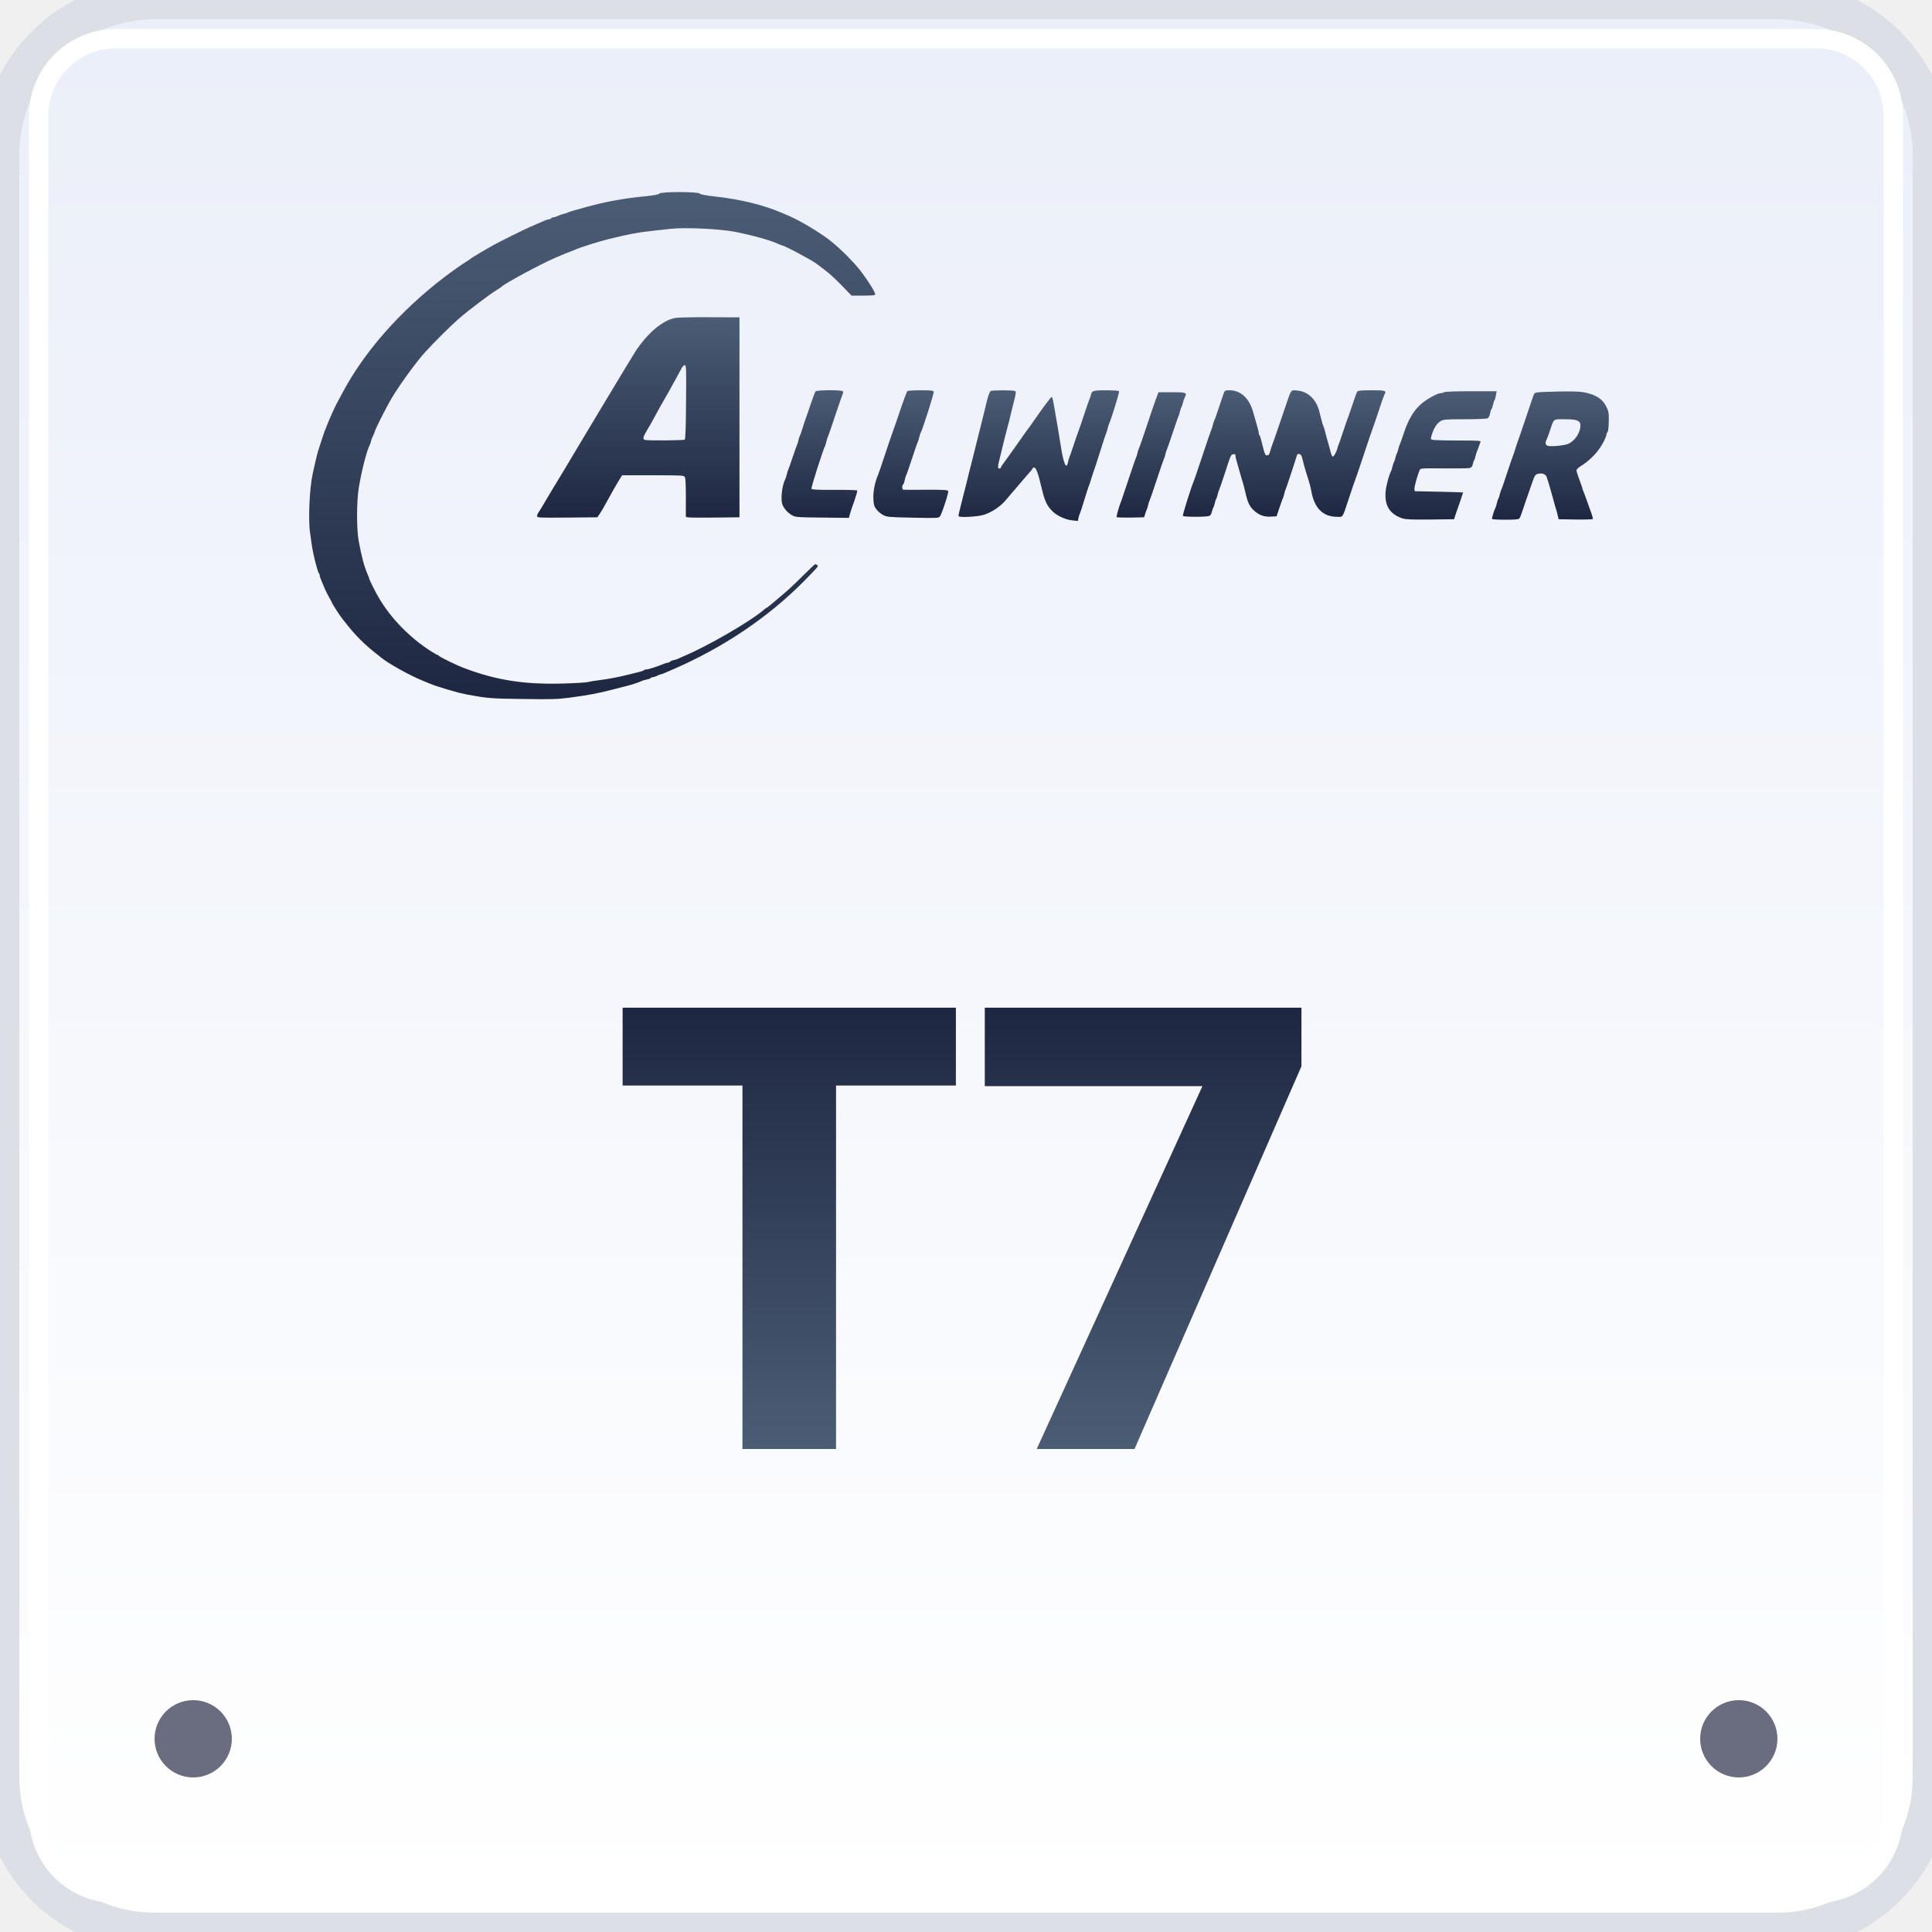
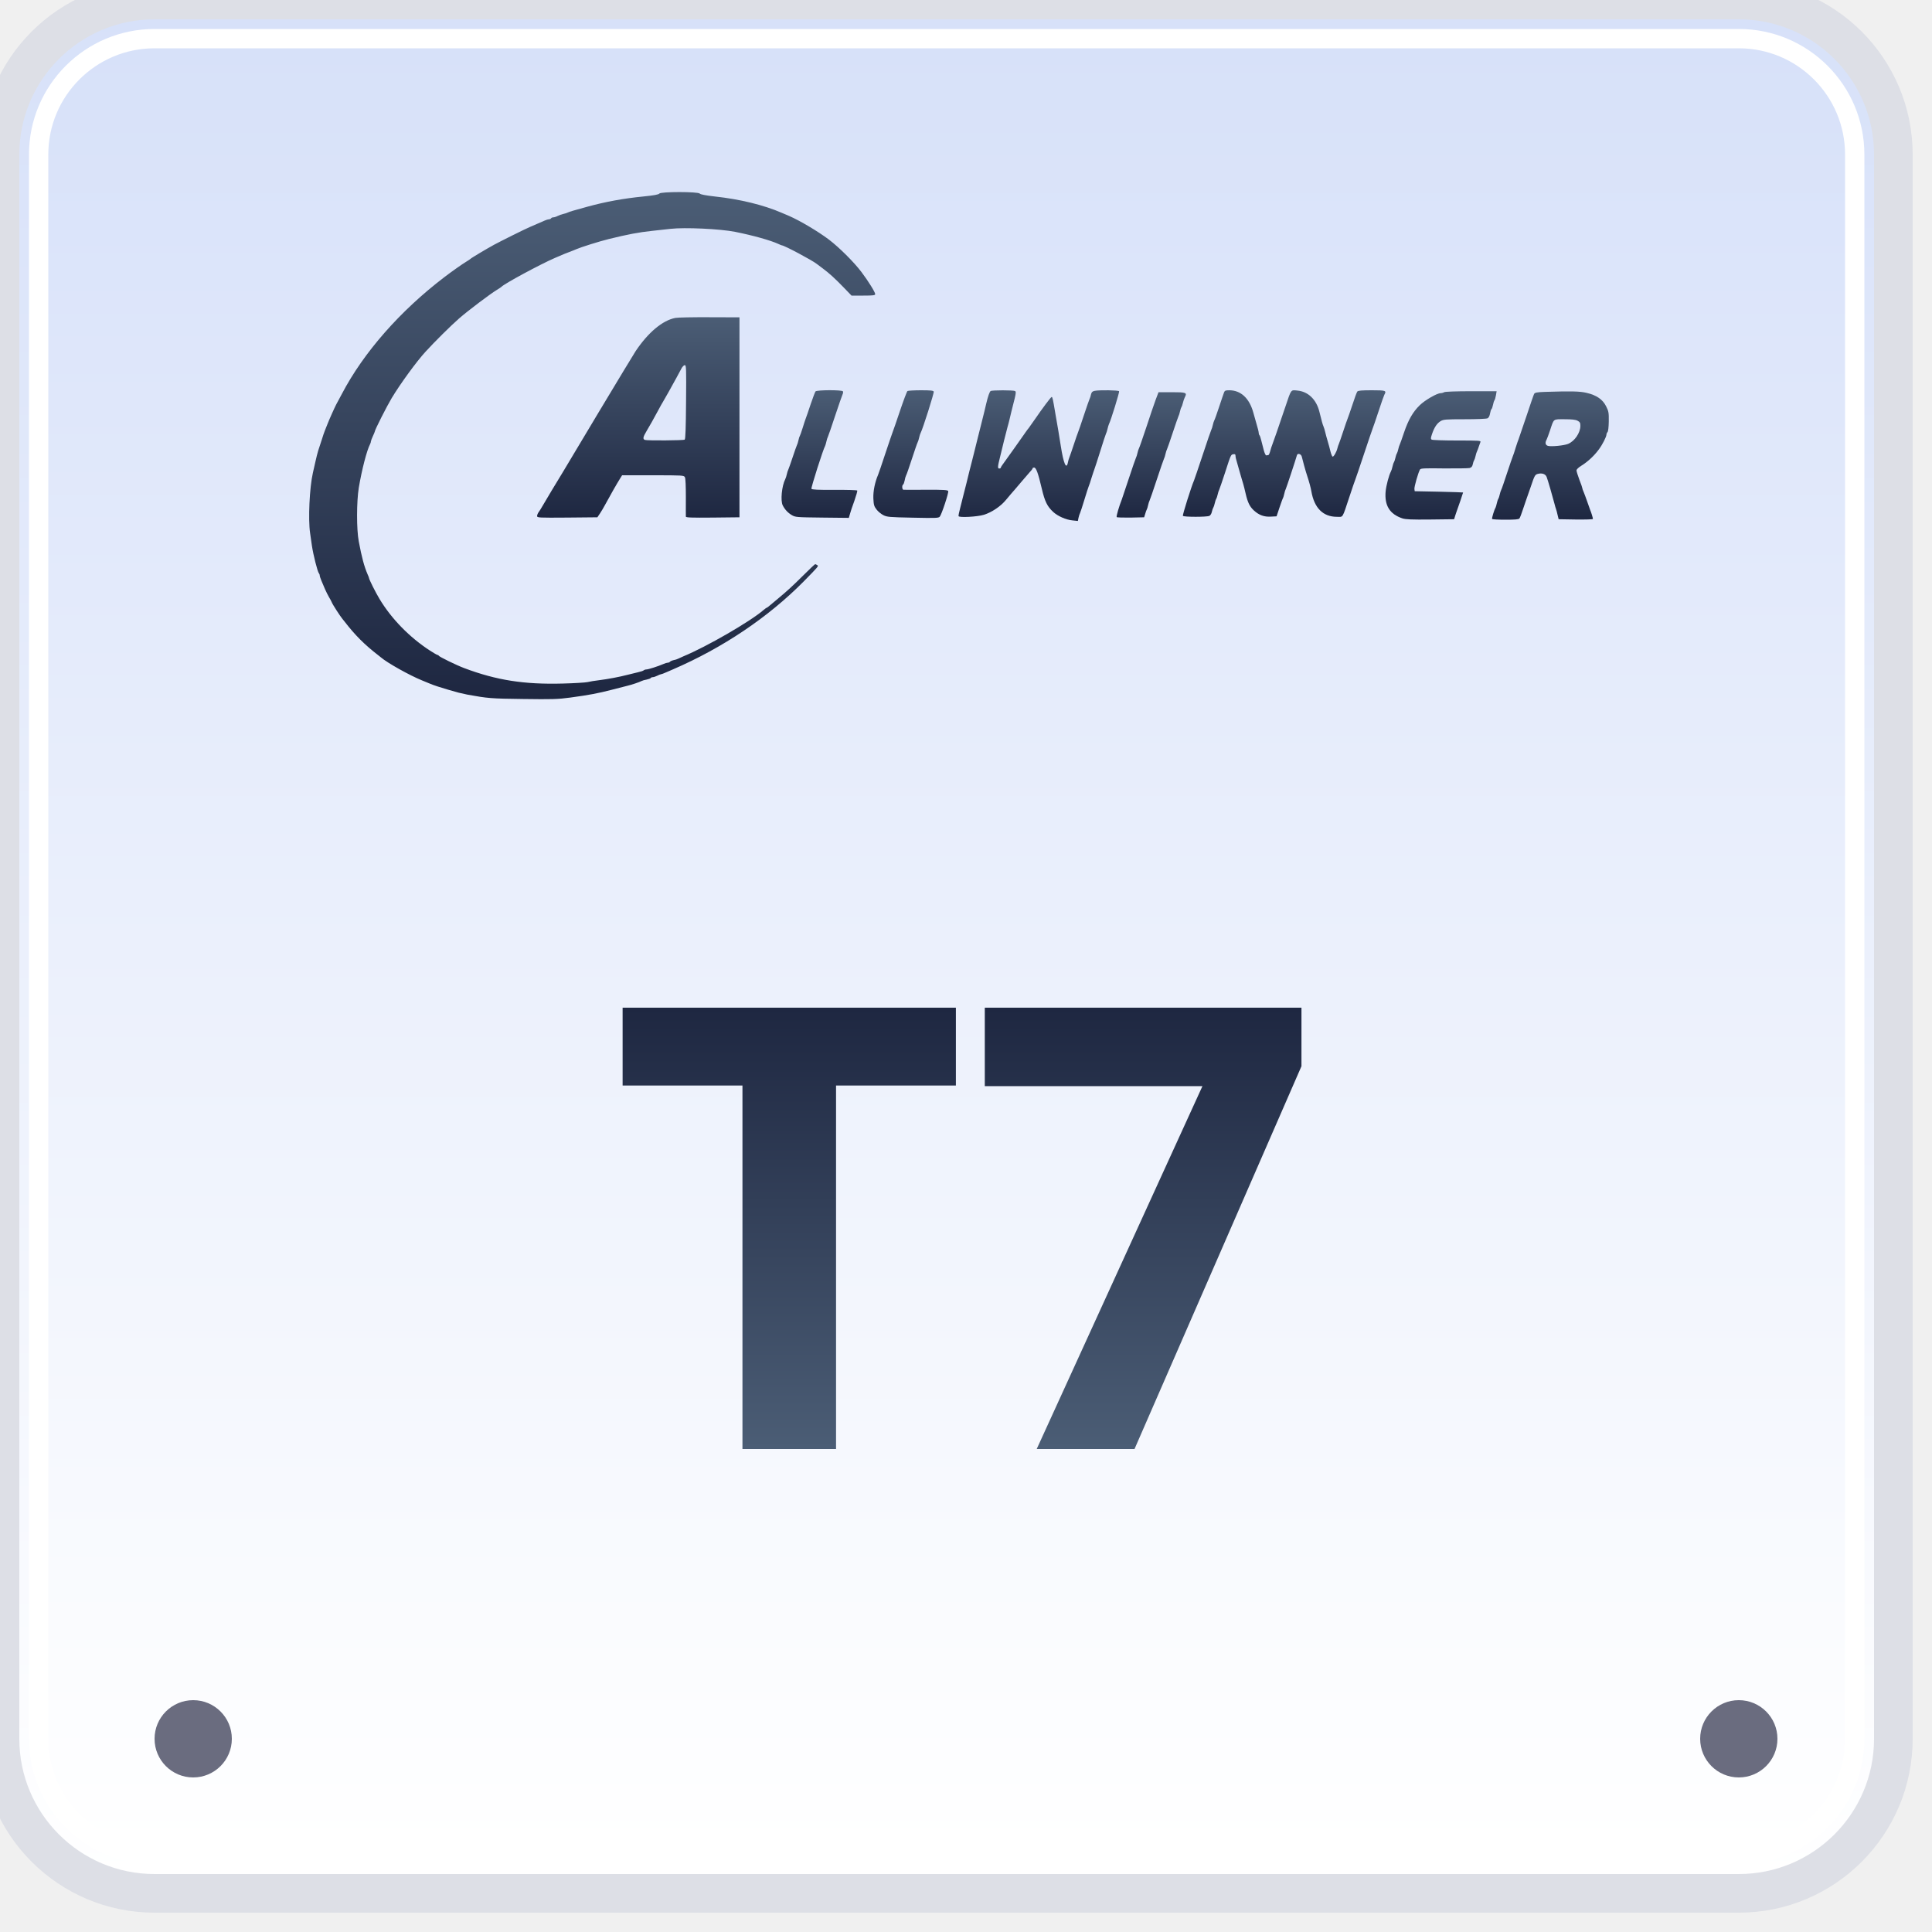
<svg xmlns="http://www.w3.org/2000/svg" width="100" height="100">
  <defs>
    <linearGradient id="soc_bg" x1="0%" y1="0%" x2="0%" y2="100%">
-       <stop offset="0%" style="stop-color:#ebeff9;stop-opacity:1" />
+       <stop offset="0%" style="stop-color:#d7e1f9;stop-opacity:1" />
      <stop offset="100%" style="stop-color:#ffffff;stop-opacity:1" />
    </linearGradient>
    <linearGradient id="soc_name" x1="0%" y1="0%" x2="0%" y2="100%">
      <stop offset="0%" style="stop-color:#1e2741;stop-opacity:1" />
      <stop offset="100%" style="stop-color:#4b5d75;stop-opacity:1" />
    </linearGradient>
  </defs>
-   <rect width="100" height="100" fill="url(#soc_bg)" rx="8" stroke="#dddfe6" stroke-width="2" />
-   <rect x="2" y="2" width="96" height="96" fill="url(#soc_bg)" rx="4" stroke="#ffffff" stroke-width="1" />
+   <rect width="98" height="98" fill="url(#soc_bg)" rx="8" stroke="#dddfe6" stroke-width="2" />
+   <rect x="2" y="2" width="94" height="94" fill="url(#soc_bg)" rx="6" stroke="#ffffff" stroke-width="1" />
  <g transform="translate(16,80) scale(0.005,-0.005)" fill="url(#soc_name)">
    <path d="M3625 13996 c-7 -10 -56 -19 -165 -30 -205 -20 -395 -55 -580 -106 -139 -38 -187 -52 -200 -59 -9 -5 -30 -12 -49 -16 -18 -4 -44 -13 -59 -21 -15 -8 -35 -14 -44 -14 -9 0 -20 -4 -23 -10 -3 -5 -13 -10 -22 -10 -8 0 -29 -6 -46 -14 -28 -13 -66 -29 -152 -66 -42 -17 -313 -152 -371 -184 -79 -43 -238 -138 -244 -146 -3 -3 -23 -17 -45 -30 -36 -21 -159 -108 -225 -159 -457 -348 -836 -779 -1061 -1209 -27 -50 -53 -100 -59 -110 -15 -28 -76 -164 -90 -202 -7 -19 -19 -48 -26 -65 -7 -16 -22 -61 -34 -100 -12 -38 -28 -88 -36 -110 -7 -22 -20 -74 -29 -115 -9 -41 -21 -93 -26 -115 -35 -152 -50 -481 -29 -622 6 -38 14 -97 19 -133 14 -94 58 -269 72 -284 5 -6 9 -16 9 -24 0 -7 8 -32 18 -55 10 -23 27 -62 37 -87 11 -25 29 -61 40 -80 12 -19 25 -44 29 -54 6 -19 90 -149 111 -173 5 -7 15 -18 20 -25 111 -144 209 -242 353 -353 7 -5 18 -15 25 -20 66 -57 298 -187 427 -239 36 -15 74 -31 85 -35 33 -14 105 -38 185 -61 41 -11 91 -25 110 -31 19 -5 60 -14 90 -20 210 -38 243 -41 575 -45 302 -4 357 -3 490 15 199 27 286 44 430 81 66 17 138 36 160 41 46 11 123 37 146 49 9 5 33 12 53 15 20 4 39 11 42 16 3 5 13 9 22 9 9 0 30 7 46 15 15 8 33 15 38 15 5 0 30 9 56 21 26 11 56 24 67 29 519 224 989 541 1355 911 154 157 156 159 140 169 -8 5 -18 10 -21 10 -4 0 -60 -53 -125 -118 -118 -117 -166 -160 -258 -237 -26 -22 -62 -52 -80 -67 -17 -15 -34 -28 -37 -28 -3 0 -19 -11 -35 -25 -136 -118 -589 -380 -829 -479 -22 -10 -47 -21 -55 -25 -9 -5 -30 -12 -48 -15 -17 -4 -34 -12 -37 -17 -4 -5 -13 -9 -22 -9 -8 0 -29 -6 -46 -14 -50 -22 -155 -56 -175 -56 -10 0 -22 -4 -28 -9 -5 -5 -31 -14 -59 -20 -27 -7 -77 -19 -110 -27 -85 -22 -197 -43 -290 -55 -44 -5 -99 -14 -123 -20 -24 -5 -139 -12 -255 -15 -400 -11 -688 34 -1022 160 -80 30 -258 117 -263 128 -2 5 -8 8 -13 8 -4 0 -40 20 -78 45 -211 137 -399 329 -523 536 -41 68 -108 202 -108 216 0 3 -6 19 -14 36 -36 83 -61 177 -92 342 -24 125 -23 413 0 555 31 185 83 388 117 452 5 10 9 23 9 30 1 7 9 31 20 53 11 22 19 44 20 48 0 17 126 265 176 348 88 146 256 377 349 478 87 96 264 272 347 344 90 79 323 255 393 297 22 13 42 27 45 30 24 30 408 237 555 300 28 12 59 25 70 30 11 5 45 19 75 30 30 11 64 25 75 30 50 22 238 81 335 105 203 50 310 70 450 85 52 6 138 15 190 21 150 17 513 0 670 -31 185 -37 367 -88 447 -125 17 -8 34 -15 37 -15 24 0 315 -155 361 -192 6 -5 33 -25 60 -45 70 -52 127 -104 220 -200 l80 -83 123 0 c101 0 122 3 122 15 0 20 -70 133 -143 230 -77 102 -229 253 -335 334 -114 86 -300 196 -412 245 -19 8 -55 23 -80 34 -185 80 -430 140 -690 168 -96 11 -149 21 -156 30 -17 21 -405 21 -419 0z" />
    <path d="M3791 12709 c-133 -26 -282 -151 -411 -344 -18 -27 -192 -315 -387 -640 -194 -324 -357 -597 -362 -605 -32 -50 -216 -358 -225 -375 -6 -11 -19 -31 -28 -44 -10 -13 -18 -32 -18 -42 0 -19 12 -19 312 -17 l312 3 27 40 c15 22 40 65 56 95 39 73 120 216 150 263 l23 37 320 0 c309 0 320 -1 330 -20 7 -12 10 -92 10 -208 0 -103 -1 -193 0 -200 0 -10 59 -12 278 -10 l277 3 0 1035 0 1035 -310 1 c-170 1 -330 -2 -354 -7z m111 -871 c-2 -263 -6 -384 -14 -389 -14 -9 -390 -11 -412 -3 -24 9 -20 30 18 93 36 60 67 116 124 221 19 36 38 70 42 75 4 6 31 53 60 105 29 52 67 120 83 150 17 30 39 72 50 93 10 20 26 37 36 37 15 0 16 -33 13 -382z" />
    <path d="M5242 11948 c-5 -7 -29 -69 -52 -138 -23 -69 -45 -134 -50 -145 -4 -11 -19 -54 -31 -95 -13 -41 -26 -79 -30 -85 -4 -5 -10 -26 -14 -45 -4 -19 -11 -41 -16 -50 -4 -8 -24 -64 -44 -125 -20 -60 -40 -117 -44 -125 -5 -9 -12 -31 -16 -50 -4 -19 -11 -41 -16 -50 -36 -70 -51 -224 -26 -272 22 -43 53 -76 93 -100 38 -22 47 -23 315 -26 l276 -3 11 38 c5 21 26 83 46 137 19 54 33 103 30 108 -3 5 -109 8 -236 7 -170 -1 -233 2 -238 11 -6 10 122 412 142 445 3 6 9 26 13 45 4 19 11 41 16 50 4 8 38 105 74 215 37 110 71 210 77 222 6 11 7 26 4 32 -10 16 -270 15 -284 -1z" />
    <path d="M6194 11952 c-6 -4 -41 -97 -78 -207 -37 -110 -71 -209 -76 -220 -5 -11 -38 -110 -75 -220 -36 -110 -70 -209 -75 -220 -33 -76 -52 -171 -49 -244 3 -67 8 -83 32 -114 15 -21 47 -47 70 -59 39 -20 60 -22 307 -27 233 -5 266 -4 278 10 20 23 94 248 88 265 -5 12 -43 15 -228 14 -123 0 -229 -1 -235 0 -15 0 -18 46 -4 54 5 3 12 22 16 42 3 20 10 44 15 53 6 9 32 86 60 171 28 85 54 162 59 170 5 9 12 31 16 50 4 19 11 41 16 50 21 38 140 413 135 426 -4 11 -31 14 -133 14 -70 0 -133 -4 -139 -8z" />
    <path d="M7055 11952 c-11 -7 -28 -55 -46 -132 -10 -44 -23 -98 -53 -217 -8 -32 -22 -87 -31 -123 -9 -36 -23 -92 -31 -125 -8 -33 -22 -87 -30 -120 -8 -33 -22 -86 -30 -117 -7 -32 -21 -84 -28 -115 -8 -32 -22 -85 -30 -118 -8 -33 -24 -96 -35 -139 -12 -44 -20 -84 -18 -89 5 -17 194 -7 262 14 81 25 172 86 227 152 24 29 47 57 53 63 16 18 56 64 115 134 30 35 67 78 82 95 16 16 28 33 28 38 0 4 7 7 15 7 21 0 42 -58 80 -220 31 -132 56 -182 117 -239 47 -44 134 -82 199 -88 l57 -6 7 34 c4 18 11 40 16 49 4 8 24 69 44 135 20 66 40 129 45 140 5 11 19 52 30 90 12 39 26 79 30 90 5 11 31 94 60 185 28 91 55 172 59 180 5 9 12 31 16 50 4 19 11 41 15 50 20 39 110 331 105 340 -7 11 -204 14 -253 4 -24 -5 -32 -13 -38 -37 -3 -17 -10 -38 -15 -47 -4 -8 -31 -85 -59 -170 -28 -85 -55 -164 -60 -175 -5 -11 -25 -69 -45 -130 -20 -60 -40 -119 -45 -130 -5 -11 -12 -35 -15 -52 -16 -81 -46 -10 -74 172 -5 33 -17 103 -25 155 -9 52 -23 136 -32 185 -24 144 -29 166 -37 166 -8 0 -94 -115 -177 -236 -25 -36 -52 -74 -60 -85 -8 -10 -21 -26 -28 -37 -7 -10 -35 -49 -62 -88 -27 -38 -55 -78 -62 -88 -25 -36 -108 -152 -123 -172 -8 -10 -15 -23 -15 -27 0 -4 -7 -8 -16 -8 -18 0 -17 19 10 125 8 33 26 107 40 165 15 58 31 121 36 140 6 19 15 55 21 80 10 44 22 93 54 219 12 52 13 66 3 73 -16 10 -239 10 -253 0z" />
    <path d="M9471 11937 c-5 -12 -27 -78 -50 -147 -23 -69 -45 -132 -50 -140 -5 -9 -12 -31 -16 -50 -4 -19 -11 -41 -16 -50 -4 -8 -45 -125 -89 -260 -45 -135 -85 -254 -90 -265 -27 -60 -120 -357 -115 -365 8 -13 251 -13 275 0 10 5 22 24 25 42 4 18 11 38 15 43 4 6 11 26 15 45 4 19 11 40 15 45 4 6 11 26 15 45 4 19 11 41 16 50 4 8 31 87 60 175 62 193 61 189 88 193 16 3 21 -2 21 -17 0 -11 6 -40 14 -63 7 -24 23 -79 35 -123 13 -44 26 -91 31 -105 4 -14 16 -59 25 -100 21 -92 43 -136 86 -175 53 -48 106 -67 174 -63 l60 3 30 90 c17 50 33 95 37 100 3 6 9 26 13 45 4 19 11 41 16 50 6 12 97 285 115 348 7 24 43 13 50 -15 7 -32 41 -155 54 -193 22 -66 39 -129 45 -165 30 -174 121 -265 265 -265 67 0 52 -24 130 210 28 85 55 164 60 175 5 11 45 130 90 265 45 135 85 254 90 265 5 11 32 90 60 175 28 85 55 163 60 172 25 45 18 48 -129 48 -103 0 -141 -3 -150 -13 -6 -7 -29 -69 -51 -138 -23 -68 -45 -133 -50 -144 -5 -11 -25 -69 -45 -130 -20 -60 -40 -119 -45 -130 -5 -11 -12 -31 -15 -45 -10 -41 -39 -90 -50 -87 -5 2 -15 26 -22 53 -6 27 -19 74 -28 104 -9 30 -21 73 -26 95 -5 22 -13 49 -18 60 -9 19 -20 61 -42 150 -31 129 -117 212 -229 222 -69 7 -62 17 -124 -168 -70 -209 -127 -372 -136 -394 -5 -11 -14 -39 -20 -62 -6 -24 -15 -44 -20 -44 -6 -1 -15 -2 -22 -3 -6 -1 -17 23 -25 52 -7 28 -19 74 -26 101 -6 27 -15 53 -20 57 -4 4 -7 15 -7 24 0 9 -9 48 -21 86 -11 38 -27 94 -35 124 -41 148 -129 229 -247 230 -40 0 -49 -3 -56 -23z" />
    <path d="M11750 11940 c-8 -5 -25 -10 -36 -10 -39 0 -164 -73 -217 -125 -70 -68 -118 -151 -162 -281 -20 -60 -40 -116 -44 -124 -5 -9 -12 -31 -16 -50 -4 -19 -11 -39 -15 -45 -4 -5 -11 -26 -15 -45 -4 -19 -11 -39 -15 -45 -4 -5 -11 -26 -15 -45 -4 -19 -11 -41 -16 -50 -21 -39 -49 -146 -55 -207 -13 -146 42 -235 173 -279 33 -11 96 -14 289 -12 l247 3 9 30 c5 17 12 37 15 45 13 34 70 200 69 202 -1 1 -113 5 -251 8 l-250 5 -3 23 c-3 22 40 173 58 202 7 12 47 14 247 11 132 -1 251 1 265 4 20 5 29 15 34 38 3 18 10 37 14 42 4 6 11 26 15 45 4 19 11 41 16 50 4 8 12 29 17 45 6 17 13 38 17 48 7 16 -9 17 -241 17 -137 0 -255 4 -263 9 -11 7 -11 16 3 57 23 69 51 111 88 134 30 18 51 20 251 20 124 0 226 4 237 10 11 6 21 26 25 50 4 22 10 42 15 45 4 3 11 22 15 42 4 21 11 43 15 48 5 6 12 30 16 53 l7 42 -264 0 c-153 0 -270 -4 -279 -10z" />
    <path d="M12788 11943 c-80 -3 -99 -7 -107 -21 -5 -9 -41 -114 -80 -232 -40 -118 -76 -224 -80 -235 -5 -11 -19 -51 -31 -90 -11 -38 -25 -79 -30 -90 -5 -11 -32 -90 -60 -175 -28 -85 -54 -162 -59 -170 -5 -9 -12 -31 -16 -50 -4 -19 -11 -39 -15 -45 -4 -5 -11 -26 -15 -45 -4 -19 -10 -39 -13 -45 -14 -22 -40 -110 -36 -117 3 -5 65 -8 138 -8 99 0 136 3 145 13 6 8 22 49 36 93 15 43 29 86 32 94 3 8 25 71 49 140 39 116 44 126 72 134 44 12 81 0 93 -32 11 -27 61 -200 81 -277 5 -22 13 -47 16 -55 3 -8 11 -35 16 -60 l11 -45 178 -3 c97 -1 177 1 177 6 0 10 -17 67 -30 97 -4 11 -18 49 -30 85 -12 36 -29 79 -36 97 -8 17 -14 35 -14 40 0 5 -13 44 -30 86 -16 43 -30 87 -30 97 0 11 19 30 50 49 65 40 133 103 180 167 39 52 80 133 80 156 0 8 5 19 11 25 7 7 12 52 13 111 1 90 -1 103 -28 157 -36 71 -99 114 -201 138 -69 17 -162 19 -437 10z m342 -298 c25 -13 30 -22 30 -53 0 -72 -59 -159 -127 -187 -40 -17 -171 -30 -207 -21 -28 7 -34 32 -16 64 5 9 21 53 36 97 41 124 29 115 150 115 75 0 114 -4 134 -15z" />
    <path d="M8762 11858 c-17 -46 -60 -173 -96 -283 -37 -110 -70 -207 -75 -215 -5 -9 -12 -31 -16 -50 -4 -19 -11 -41 -16 -50 -4 -8 -38 -105 -74 -215 -37 -110 -69 -207 -72 -215 -28 -69 -59 -176 -53 -183 3 -4 69 -6 145 -5 l139 3 11 35 c5 19 13 40 16 45 4 6 10 26 14 45 4 19 11 41 16 50 4 8 38 105 74 215 36 110 70 207 74 215 5 9 12 31 16 50 4 19 11 41 16 50 4 8 31 85 59 170 28 85 55 162 59 170 5 9 12 31 16 50 4 19 11 40 15 45 4 6 11 25 15 43 4 18 13 45 20 59 26 49 15 53 -135 53 l-137 0 -31 -82z" />
  </g>
  <text x="50" y="75" fill="url(#soc_name)" text-anchor="middle">
    <tspan style="font: 600 32px sans-serif">T7</tspan>
  </text>
  <circle cx="10" cy="90" r="2" fill="#6a6c7f" />
  <circle cx="90" cy="90" r="2" fill="#6a6c7f" />
</svg>
